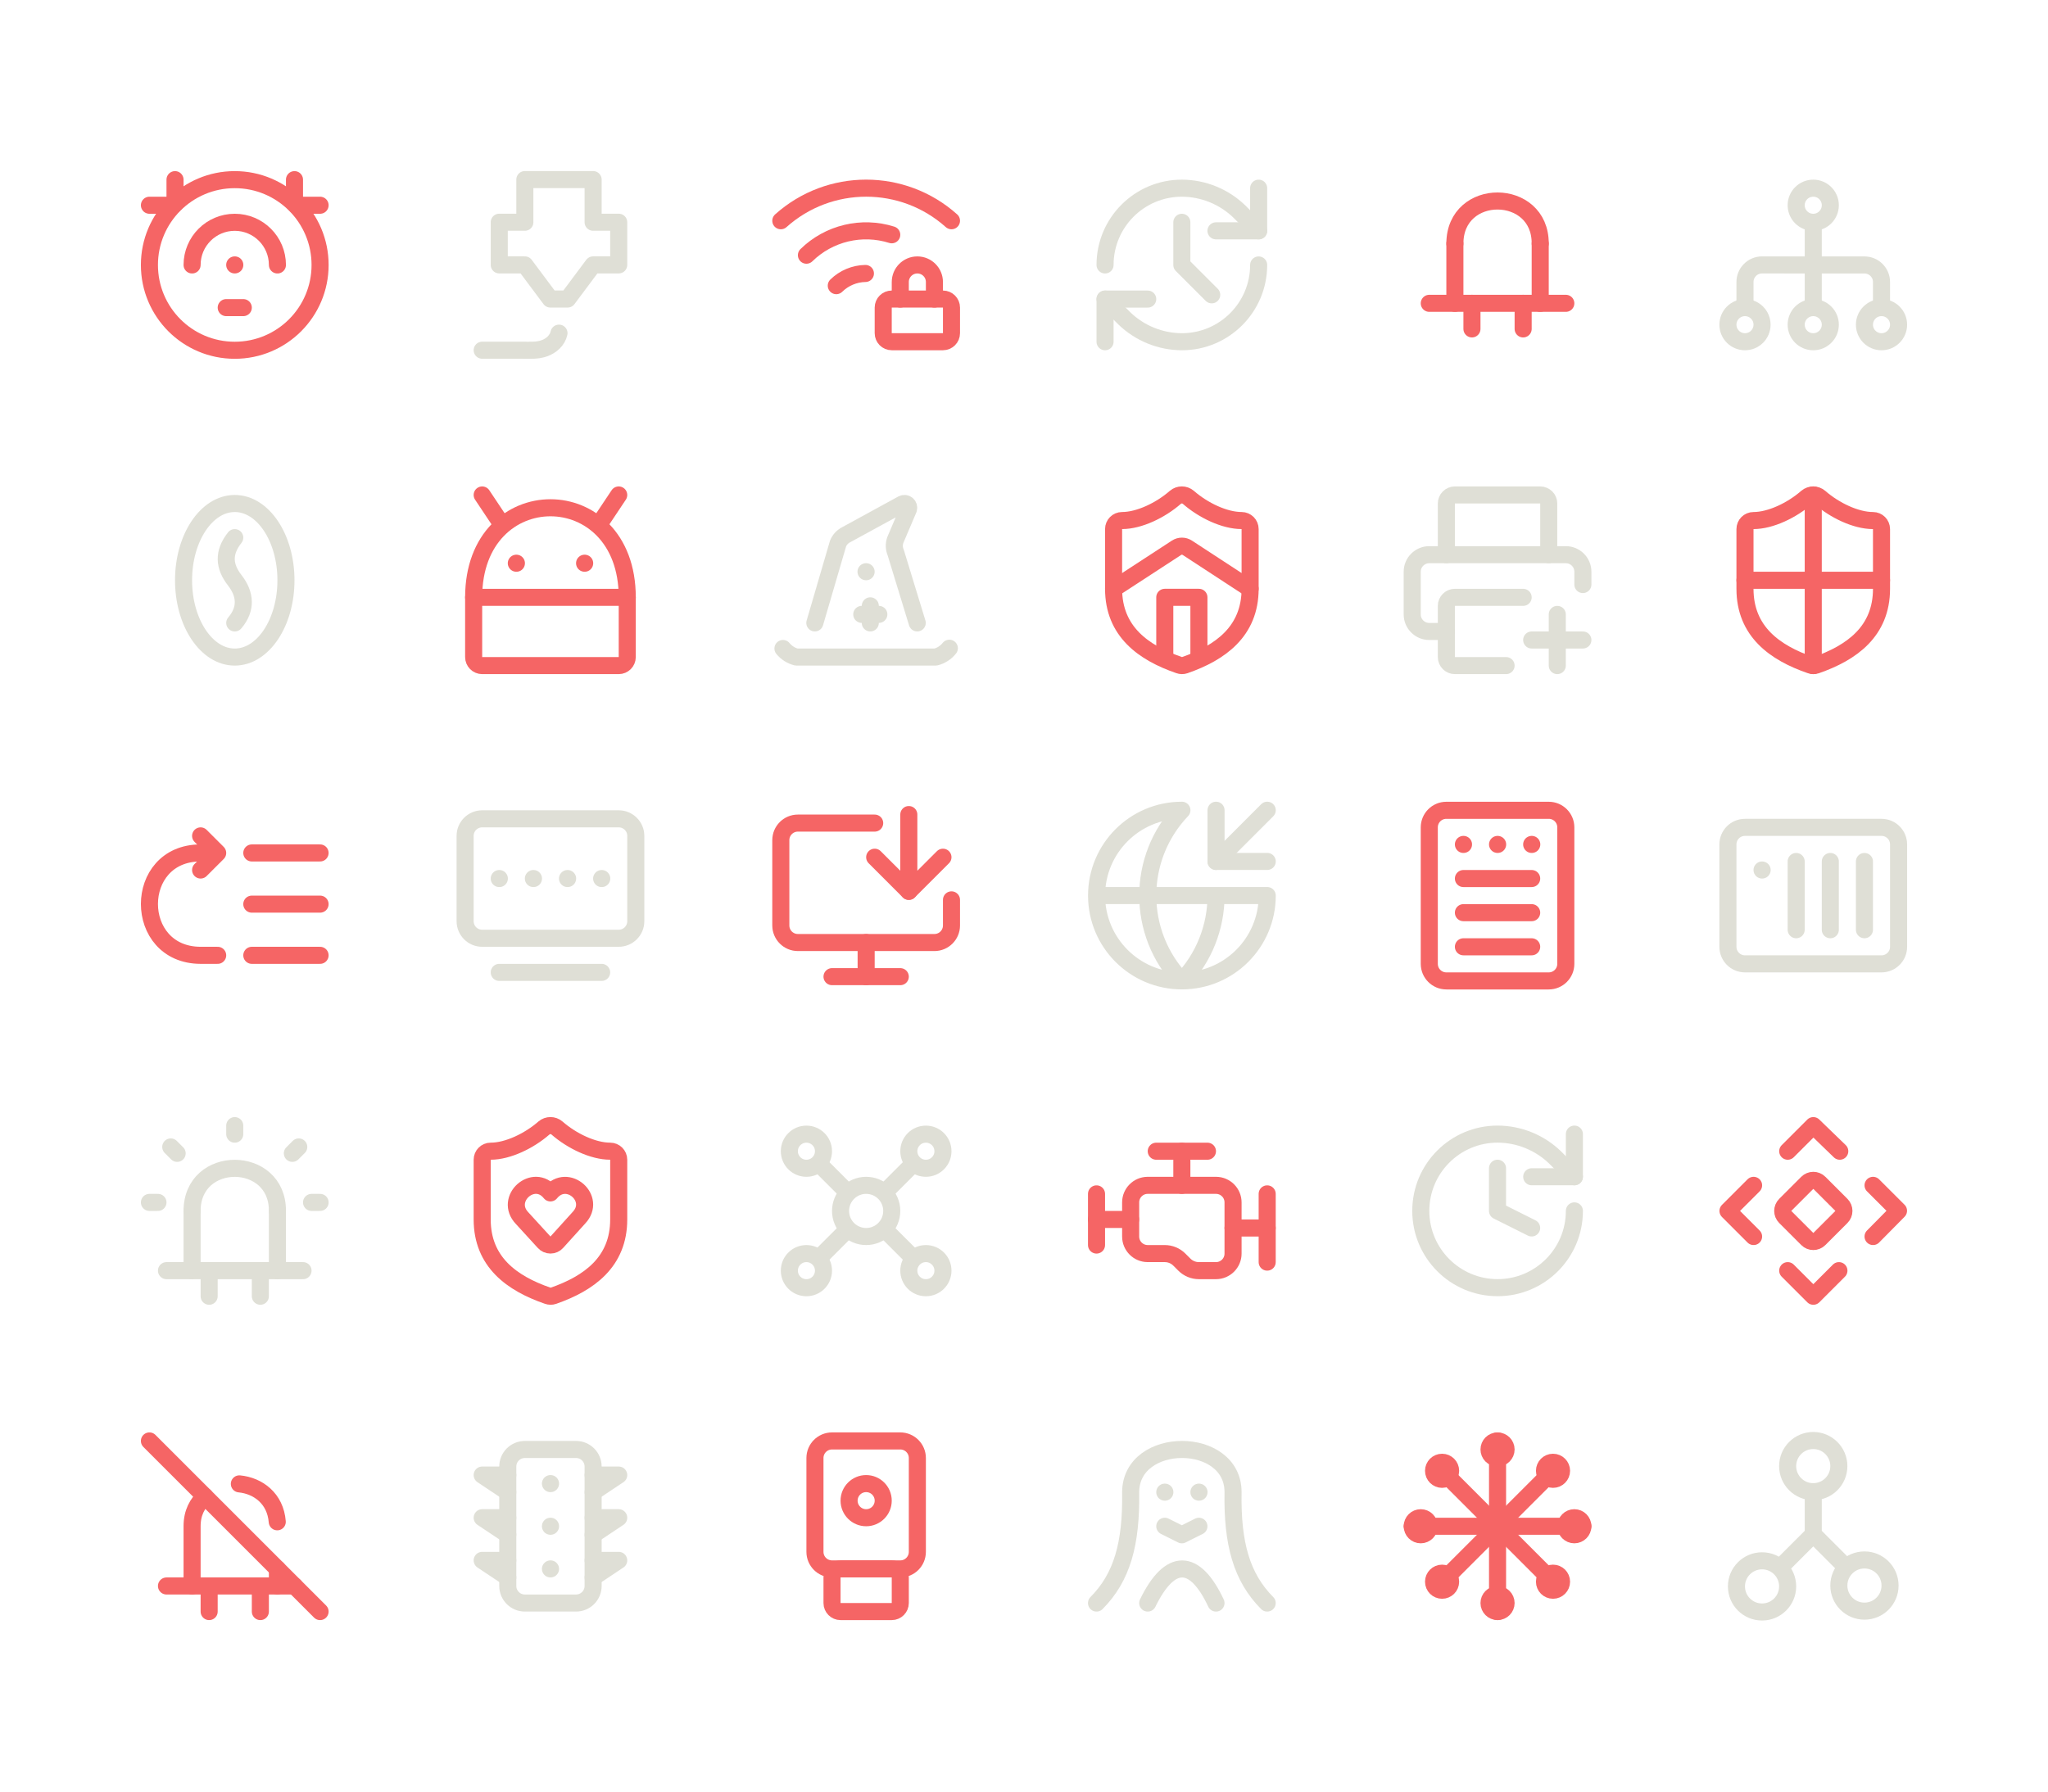
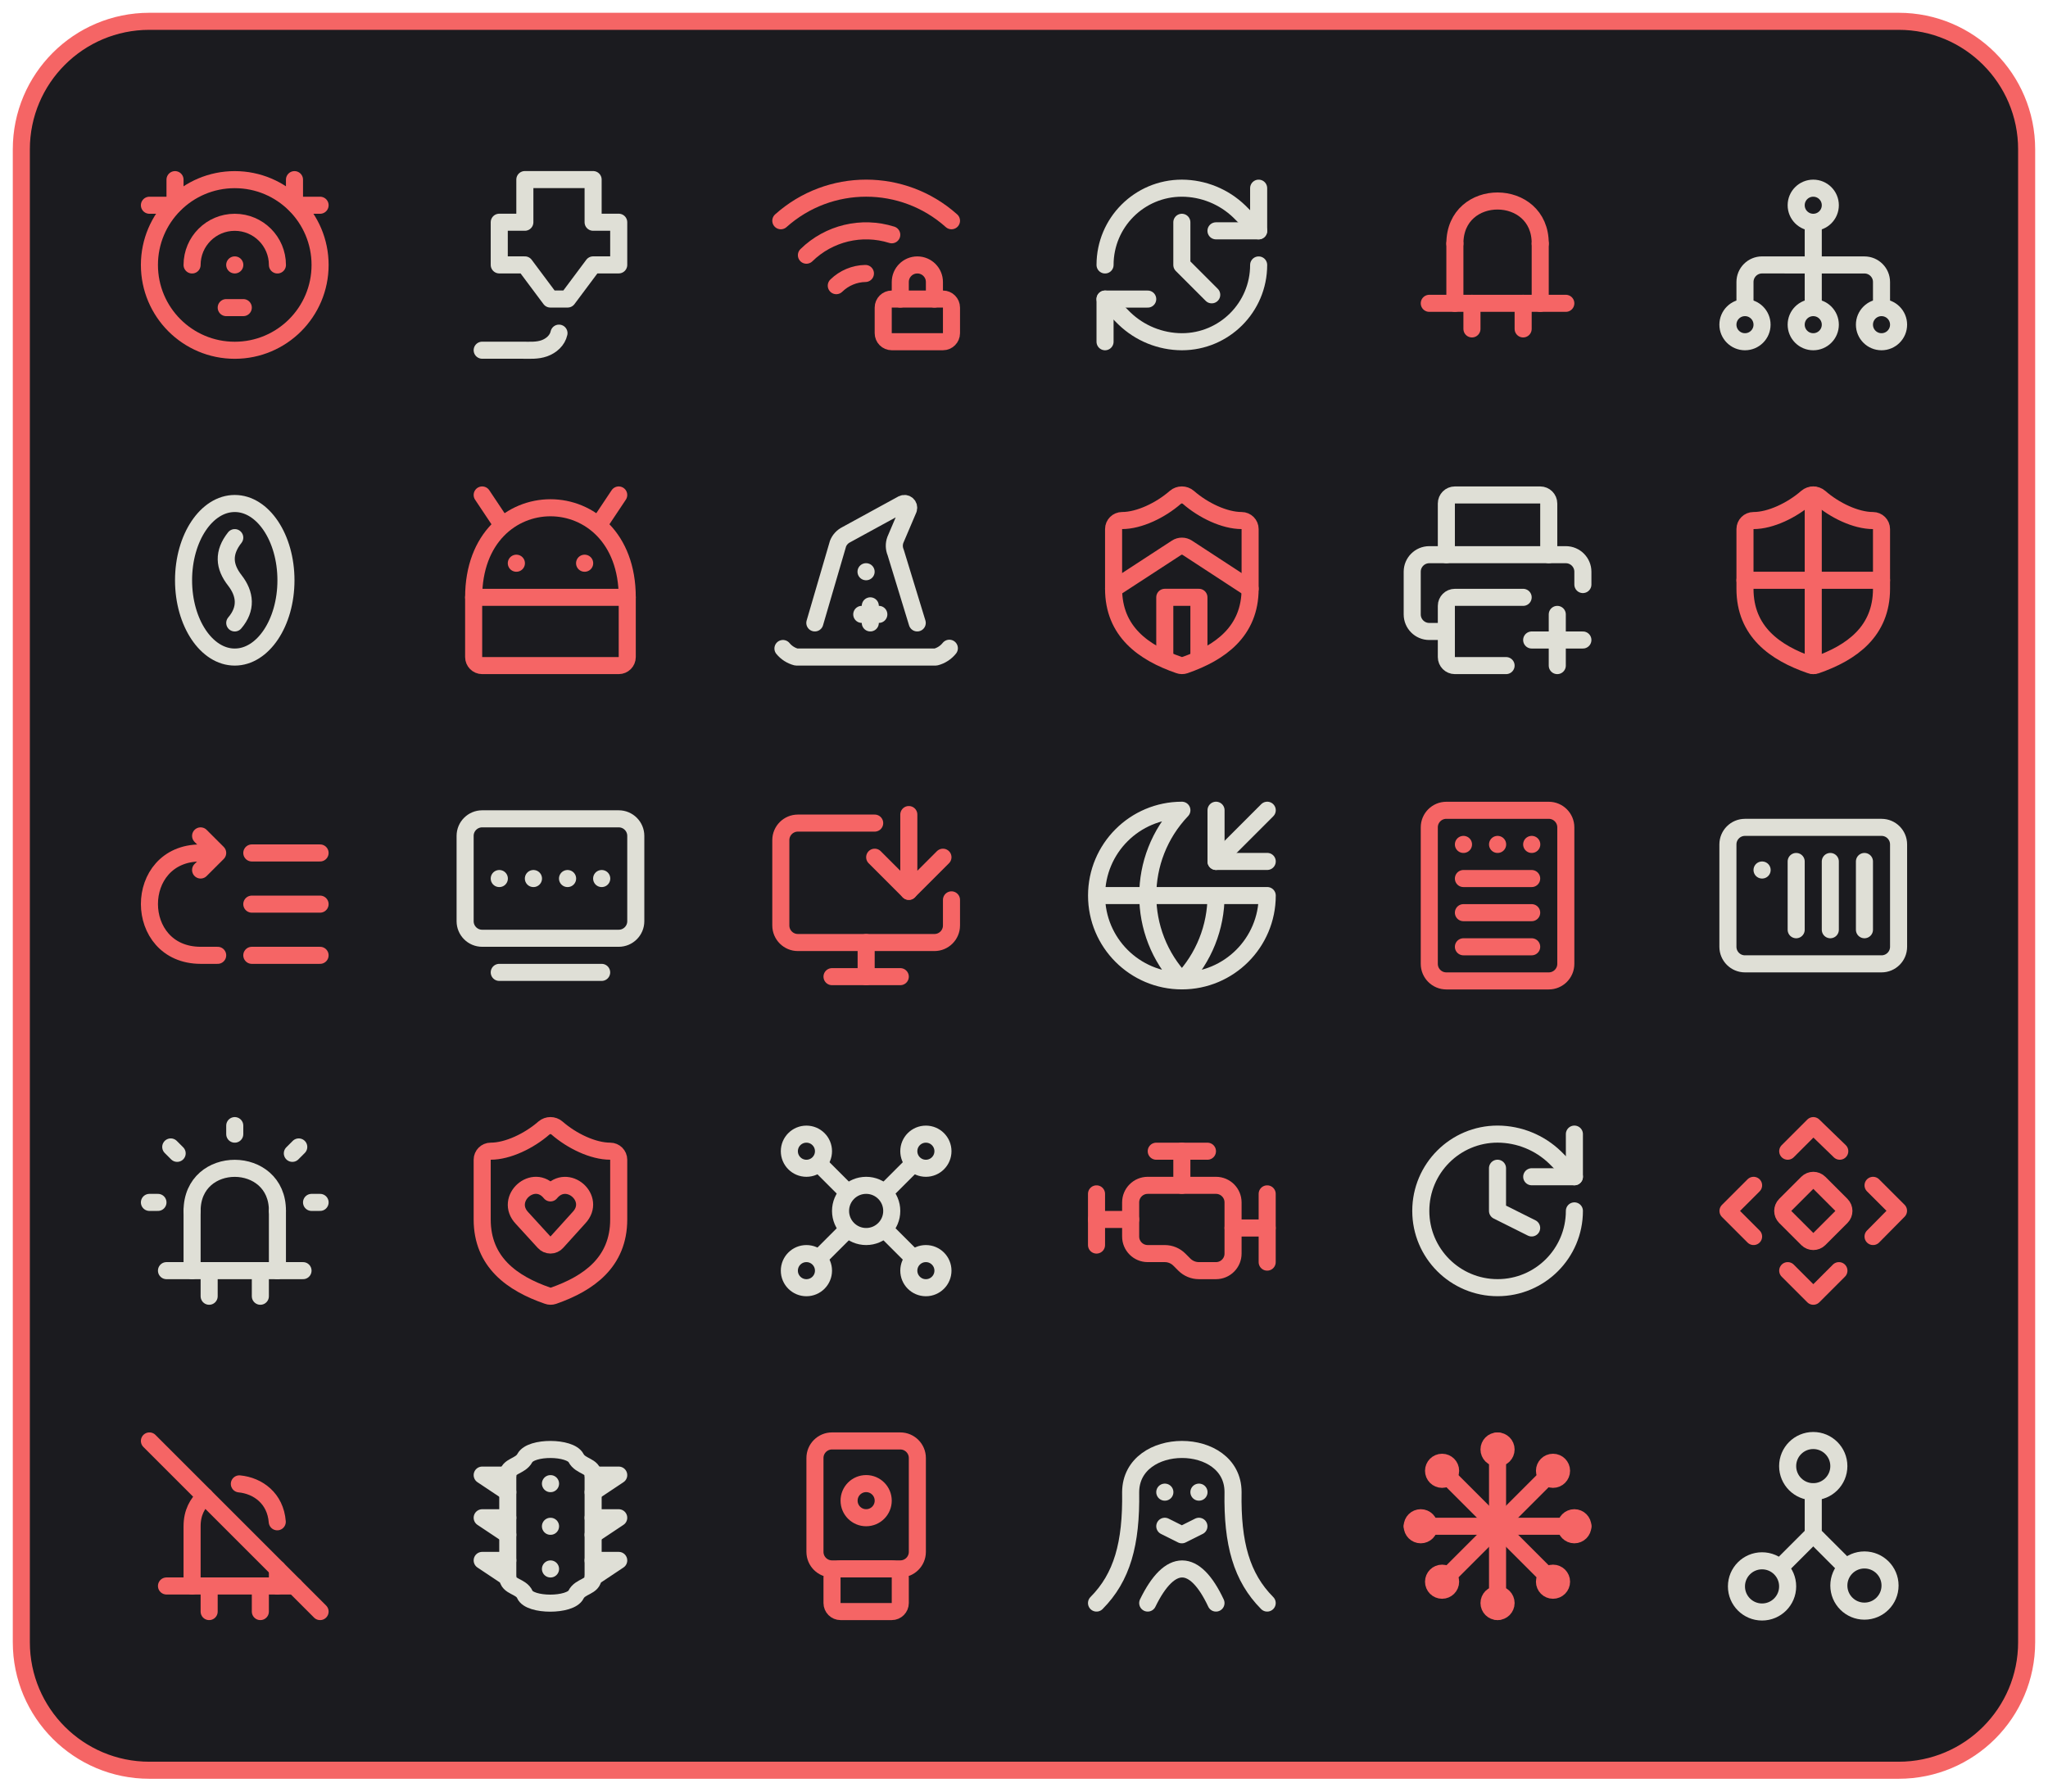
<svg xmlns="http://www.w3.org/2000/svg" width="240" height="210" viewBox="0 0 63.5 55.563" version="1.1" id="svg1" xml:space="preserve">
  <defs id="defs1" />
-   <rect style="display:none;fill:#1b1b1f;fill-opacity:1;stroke:#f56565;stroke-width:0.265;stroke-opacity:1" id="rect3" width="62.177" height="54.24" x="0.661" y="0.661" rx="3.969" ry="3.969" />
+   <rect style="display:inline;fill:#1b1b1f;fill-opacity:1;stroke:#f56565;stroke-width:0.529;stroke-opacity:1;stroke-dasharray:none" id="rect3" width="62.177" height="54.24" x="0.661" y="0.661" rx="3.969" ry="3.969" />
  <g id="g32" transform="translate(0.00903101,0.06229307)">
    <g style="fill:none;stroke:#f56565;stroke-width:2;stroke-linecap:round;stroke-linejoin:round;stroke-opacity:1" id="g5" transform="matrix(0.2645833,0,0,0.2645833,33.46027,34.31753)">
      <path d="M 16,8 H 8 a 2,2 135 0 0 -2,2 v 4 a 2,2 45 0 0 2,2 h 2 a 2.414,2.414 22.5 0 1 1.707,0.707 l 0.586,0.586 a 2.414,2.414 22.5 0 0 1.707,0.707 h 2 a 2,2 135 0 0 2,-2 v -6 a 2,2 45 0 0 -2,-2 z" stroke-linejoin="round" stroke-width="2" id="path1-0" transform="translate(0,1)" style="stroke:#f56565;stroke-opacity:1" />
      <path d="M 6,13 H 2" stroke-linejoin="round" stroke-width="2" id="path2-626" style="stroke:#f56565;stroke-opacity:1" />
      <path d="m 2,10 v 6" stroke-linejoin="round" stroke-width="2" id="path3-1" style="stroke:#f56565;stroke-opacity:1" />
      <path d="m 18,14 h 4" stroke-linejoin="round" stroke-width="2" id="path4-8" style="stroke:#f56565;stroke-opacity:1" />
      <path d="m 22,10 v 8" stroke-linejoin="round" stroke-width="2" id="path5-7" style="stroke:#f56565;stroke-opacity:1" />
      <path d="M 12,9 V 5" stroke-linejoin="round" stroke-width="2" id="path6-9" style="stroke:#f56565;stroke-opacity:1" />
      <path d="m 9,5 h 6" stroke-linejoin="round" stroke-width="2" id="path7" style="stroke:#f56565;stroke-opacity:1" />
    </g>
    <g style="fill:none;stroke:#dfdfd6;stroke-width:2;stroke-linecap:round;stroke-linejoin:round;stroke-opacity:1" id="g4" transform="matrix(0.2645833,0,0,0.2645833,4.094474,14.75906)">
      <path d="m 12,7 c -1.399,1.774 -1.26,3.382 0,5 1.26,1.618 1.411,3.349 0,5" id="path1-36" style="stroke:#dfdfd6;stroke-opacity:1" />
      <ellipse cx="12" cy="12" rx="6" ry="9" id="ellipse1" style="stroke:#dfdfd6;stroke-opacity:1" />
    </g>
    <g style="fill:none;stroke:#f56565;stroke-width:2;stroke-linecap:round;stroke-linejoin:round;stroke-opacity:1" id="g2" transform="matrix(0.2645833,0,0,0.2645833,13.88307,14.75906)">
      <path d="m 16,10 h 0.01" id="path1-3" style="stroke:#f56565;stroke-opacity:1" />
      <path d="M 18,5 20,2" id="path2-6" style="stroke:#f56565;stroke-opacity:1" />
      <path d="M 21,14 C 21,0 3,0 3,14 Z" id="path3-7" style="stroke:#f56565;stroke-opacity:1" />
      <path d="m 3,14 v 7 a 1,1 45 0 0 1,1 h 16 a 1,1 135 0 0 1,-1 v -7" id="path4-5" style="stroke:#f56565;stroke-opacity:1" />
      <path d="M 6,5 4,2" id="path5-3" style="stroke:#f56565;stroke-opacity:1" />
      <path d="M 8,10 H 8.01" id="path6" style="stroke:#f56565;stroke-opacity:1" />
    </g>
    <g style="fill:none;stroke:#f56565;stroke-width:2;stroke-linecap:round;stroke-linejoin:round;stroke-opacity:1" id="g1" transform="matrix(0.2645833,0,0,0.2645833,53.03971,34.31753)">
      <path d="M 15.1,5 12,2 9,5" id="path1" style="stroke:#f56565;stroke-opacity:1" />
      <path d="M 19,15 21.983,11.98 19,9" id="path2" style="stroke:#f56565;stroke-opacity:1" />
      <path d="m 5,9 -3,3 3,3" id="path3" style="stroke:#f56565;stroke-opacity:1" />
      <path d="m 8.707,11.293 a 1,1 90 0 0 0,1.414 l 2.586,2.586 a 1,1 0 0 0 1.414,0 l 2.586,-2.586 a 1,1 90 0 0 0,-1.414 L 12.707,8.707 a 1,1 0 0 0 -1.414,0 z" id="path4" style="stroke:#f56565;stroke-opacity:1" />
      <path d="m 9,19 3,3 3,-3" id="path5" style="stroke:#f56565;stroke-opacity:1" />
    </g>
    <g style="fill:none;stroke:#dfdfd6;stroke-width:2;stroke-linecap:round;stroke-linejoin:round;stroke-opacity:1" id="g3" transform="matrix(0.2645833,0,0,0.2645833,33.46027,4.97983)">
      <path d="m 12,7 v 5 l 3.5,3.5" id="path1-5" style="stroke:#dfdfd6;stroke-opacity:1" />
      <path d="M 21,12 A 9,9 0 0 1 12,21 9.75,9.75 0 0 1 5.26,18.26 L 3,16" id="path2-62" style="stroke:#dfdfd6;stroke-opacity:1" />
      <path d="M 21,3 V 8 H 16" id="path3-9" style="stroke:#dfdfd6;stroke-opacity:1" />
      <path d="m 3,12 a 9,9 0 0 1 9,-9 9.75,9.75 0 0 1 6.74,2.74 L 21,8" id="path4-1" style="stroke:#dfdfd6;stroke-opacity:1" />
      <path d="M 8,16 H 3 v 5" id="path5-2" style="stroke:#dfdfd6;stroke-opacity:1" />
    </g>
    <g style="fill:none;stroke:#dfdfd6;stroke-width:2;stroke-linecap:round;stroke-linejoin:round;stroke-opacity:1" id="g6" transform="matrix(0.2645833,0,0,0.2645833,33.46191,24.53665)">
      <path d="M 16,8 22,2" id="path1-2" style="stroke:#dfdfd6;stroke-opacity:1" />
      <path d="M 2,12 H 22 A 10,10 0 1 1 12,2 14.5,14.5 0 0 0 12,22 14.5,14.5 0 0 0 16,12" id="path2-0" style="stroke:#dfdfd6;stroke-opacity:1" />
      <path d="M 22,8 H 16 V 2" id="path3-2" style="stroke:#dfdfd6;stroke-opacity:1" />
    </g>
    <g style="fill:none;stroke:#dfdfd6;stroke-width:2;stroke-linecap:round;stroke-linejoin:round;stroke-opacity:1" id="g7" transform="matrix(0.2645833,0,0,0.2645833,13.88307,24.53829)">
      <rect x="2" y="3" width="20" height="14" rx="2" ry="2" id="rect1" style="stroke:#dfdfd6;stroke-opacity:1" />
      <path d="M 6,21 H 18" id="path1-37" style="stroke:#dfdfd6;stroke-opacity:1" />
      <line x1="6" x2="6.01" y1="10" y2="10" id="line1" style="stroke:#dfdfd6;stroke-opacity:1" />
      <line x1="10" x2="10.01" y1="10" y2="10" id="line2" style="stroke:#dfdfd6;stroke-opacity:1" />
      <line x1="14" x2="14.01" y1="10" y2="10" id="line3" style="stroke:#dfdfd6;stroke-opacity:1" />
      <line x1="18" x2="18.01" y1="10" y2="10" id="line4" style="stroke:#dfdfd6;stroke-opacity:1" />
    </g>
    <g style="fill:none;stroke:#dfdfd6;stroke-width:2;stroke-linecap:round;stroke-linejoin:round;stroke-opacity:1" id="g8" transform="matrix(0.2645833,0,0,0.2645833,23.67167,34.31753)">
      <path d="m 14.5,14.5 3,3" id="path1-59" style="stroke:#dfdfd6;stroke-opacity:1" />
      <path d="m 14.5,9.5 3,-3" id="path2-2" style="stroke:#dfdfd6;stroke-opacity:1" />
      <path d="m 9.5,14.5 -3,3" id="path3-28" style="stroke:#dfdfd6;stroke-opacity:1" />
      <path d="m 9.5,9.5 -3,-3" id="path4-9" style="stroke:#dfdfd6;stroke-opacity:1" />
      <circle cx="12" cy="12" r="3" id="circle4" style="stroke:#dfdfd6;stroke-opacity:1" />
      <circle cx="19" cy="19" r="2" id="circle5" style="stroke:#dfdfd6;stroke-opacity:1" />
      <circle cx="19" cy="5" r="2" id="circle6" style="stroke:#dfdfd6;stroke-opacity:1" />
      <circle cx="5" cy="19" r="2" id="circle7" style="stroke:#dfdfd6;stroke-opacity:1" />
      <circle cx="5" cy="5" r="2" id="circle8" style="stroke:#dfdfd6;stroke-opacity:1" />
    </g>
    <g style="fill:none;stroke:#f56565;stroke-width:2;stroke-linecap:round;stroke-linejoin:round;stroke-opacity:1" id="g9" transform="matrix(0.2645833,0,0,0.2645833,23.67167,24.67059)">
      <path d="m 12,17 v 4" id="path1-7" style="stroke:#f56565;stroke-opacity:1" />
      <path d="M 13,3 H 4 A 2,2 0 0 0 2,5 v 10 a 2,2 0 0 0 2,2 h 16 a 2,2 0 0 0 2,-2 v -3" id="path2-3" style="stroke:#f56565;stroke-opacity:1" />
      <path d="M 17,11 13,7" id="path3-6" style="stroke:#f56565;stroke-opacity:1" />
      <path d="m 17,2 v 9 l 4,-4" id="path4-12" style="stroke:#f56565;stroke-opacity:1" />
      <path d="m 8,21 h 8" id="path5-9" style="stroke:#f56565;stroke-opacity:1" />
    </g>
    <g style="fill:none;stroke:#f56565;stroke-width:2;stroke-linecap:round;stroke-linejoin:round;stroke-opacity:1" id="g10" transform="matrix(0.2645833,0,0,0.2645833,23.67167,44.09676)">
      <circle cx="12" cy="9" r="2" id="circle1" style="stroke:#f56565;stroke-opacity:1" />
      <rect x="6" y="2" width="12" height="15" rx="2" id="rect1-3" style="stroke:#f56565;stroke-opacity:1" />
      <rect x="8" y="17" width="8" height="5" rx="1" id="rect2" style="stroke:#f56565;stroke-opacity:1" />
    </g>
    <g style="fill:none;stroke:#f56565;stroke-width:2;stroke-linecap:round;stroke-linejoin:round;stroke-opacity:1" id="g11" transform="matrix(0.2645833,0,0,0.2645833,43.24887,4.317528)">
      <path d="M 4,19 H 20" id="path1-1" style="stroke:#f56565;stroke-opacity:1" />
      <path d="m 9,19 v 3" id="path2-9" style="stroke:#f56565;stroke-opacity:1" />
      <path d="m 15,19 v 3" id="path3-4" style="stroke:#f56565;stroke-opacity:1" />
      <path d="M 7,19 V 12" id="path4-7" style="stroke:#f56565;stroke-opacity:1" />
      <path d="M 17,19 V 12" id="path5-8" style="stroke:#f56565;stroke-opacity:1" />
      <path d="M 7,12 C 7.002,5.305 17.039,5.379 17,12" id="path6-4" style="stroke:#f56565;stroke-opacity:1" />
    </g>
    <g style="fill:none;stroke:#dfdfd6;stroke-width:2;stroke-linecap:round;stroke-linejoin:round;stroke-opacity:1" id="g12" transform="matrix(0.2645833,0,0,0.2645833,4.094474,34.31753)">
      <path d="M 4,19 H 20" id="path1-50" style="stroke:#dfdfd6;stroke-opacity:1" />
      <path d="m 9,19 v 3" id="path2-36" style="stroke:#dfdfd6;stroke-opacity:1" />
      <path d="m 15,19 v 3" id="path3-10" style="stroke:#dfdfd6;stroke-opacity:1" />
      <path d="M 7,19 V 12" id="path4-6" style="stroke:#dfdfd6;stroke-opacity:1" />
      <path d="M 17,19 V 12" id="path5-32" style="stroke:#dfdfd6;stroke-opacity:1" />
      <path d="M 7,12 C 7.002,5.305 17.039,5.379 17,12" id="path6-0" style="stroke:#dfdfd6;stroke-opacity:1" />
      <path d="M 12,3 V 2" id="path7-6" style="stroke:#dfdfd6;stroke-opacity:1" />
      <path d="M 18.75,5.25 19.5,4.5" id="path8" style="stroke:#dfdfd6;stroke-opacity:1" />
      <path d="M 5.25,5.25 4.5,4.5" id="path9" style="stroke:#dfdfd6;stroke-opacity:1" />
      <path d="m 21,11 h 1" id="path10" style="stroke:#dfdfd6;stroke-opacity:1" />
      <path d="M 3,11 H 2" id="path11" style="stroke:#dfdfd6;stroke-opacity:1" />
    </g>
    <g style="fill:none;stroke:#dfdfd6;stroke-width:2;stroke-linecap:round;stroke-linejoin:round;stroke-opacity:1" id="g13" transform="matrix(0.2645833,0,0,0.2645833,14.14766,4.977926)">
      <path d="m 12,20 c -0.184,0.853 -0.901,1.48 -1.707,1.771 C 9.449,22.076 8.547,22 7.668,22 H 3" id="path1-15" style="stroke:#dfdfd6;stroke-opacity:1" />
      <path d="m 8,2 h 8 v 5 h 3 v 5 h -3 l -2.987,4 H 10.986 L 8,12 H 5 V 7 h 3 z" id="path2-5" style="stroke:#dfdfd6;stroke-opacity:1" />
    </g>
    <g style="fill:none;stroke:#dfdfd6;stroke-width:2;stroke-linecap:round;stroke-linejoin:round;stroke-opacity:1" id="g14" transform="matrix(0.2645833,0,0,0.2645833,43.24887,14.75906)">
      <path d="M 13,22 H 7 A 1,1 0 0 1 6,21 v -6 a 1,1 0 0 1 1,-1 h 8" id="path1-4" style="stroke:#dfdfd6;stroke-opacity:1" />
      <path d="m 16,19 h 6" id="path2-7" style="stroke:#dfdfd6;stroke-opacity:1" />
      <path d="m 19,16 v 6" id="path3-65" style="stroke:#dfdfd6;stroke-opacity:1" />
      <path d="M 6,18 H 4 A 2,2 0 0 1 2,16 V 11 A 2,2 0 0 1 4,9 h 16 a 2,2 0 0 1 2,2 v 1.5" id="path4-69" style="stroke:#dfdfd6;stroke-opacity:1" />
      <path d="M 6,9 V 3 A 1,1 0 0 1 7,2 h 10 a 1,1 0 0 1 1,1 v 6" id="path5-37" style="stroke:#dfdfd6;stroke-opacity:1" />
    </g>
    <g style="fill:none;stroke:#f56565;stroke-width:2;stroke-linecap:round;stroke-linejoin:round;stroke-opacity:1" id="g15" transform="matrix(0.2645833,0,0,0.2645833,4.094127,24.80288)">
      <path d="M 22,12 H 14" id="path1-45" style="stroke:#f56565;stroke-opacity:1" />
      <path d="M 22,18 H 14" id="path2-25" style="stroke:#f56565;stroke-opacity:1" />
      <path d="M 22,6 H 14" id="path3-47" style="stroke:#f56565;stroke-opacity:1" />
      <path d="M 8,4 10,6 8,8" id="path4-4" style="stroke:#f56565;stroke-opacity:1" />
      <path d="M 8,6 C -0.007,5.993 0.014,17.979 8,18 h 2" id="path5-4" style="stroke:#f56565;stroke-opacity:1" />
    </g>
    <g style="fill:none;stroke:#f56565;stroke-width:2;stroke-linecap:round;stroke-linejoin:round;stroke-opacity:1" id="g16" transform="matrix(0.2645833,0,0,0.2645833,4.094474,4.97983)">
      <path d="m 11,17 h 2" id="path1-30" style="stroke:#f56565;stroke-opacity:1" />
      <path d="m 11.996,11.995 h 0.01" id="path2-78" style="stroke:#f56565;stroke-opacity:1" />
      <path d="M 17,12 A 5,5 0 0 0 7,12" id="path3-68" style="stroke:#f56565;stroke-opacity:1" />
      <path d="M 19,2 V 4.8" id="path4-84" style="stroke:#f56565;stroke-opacity:1" />
      <path d="M 2,5 H 4.8" id="path5-31" style="stroke:#f56565;stroke-opacity:1" />
      <path d="M 22,5 H 19.2" id="path6-49" style="stroke:#f56565;stroke-opacity:1" />
      <path d="M 5,2 V 4.8" id="path7-2" style="stroke:#f56565;stroke-opacity:1" />
      <circle cx="12" cy="12" r="10" id="circle7-0" style="stroke:#f56565;stroke-opacity:1" />
    </g>
    <g style="fill:none;stroke:#dfdfd6;stroke-width:2;stroke-linecap:round;stroke-linejoin:round;stroke-opacity:1" id="g17" transform="matrix(0.2645833,0,0,0.2645833,53.03746,24.53829)">
      <rect x="2" y="4" width="20" height="16" rx="2" ry="2" stroke-width="2" id="rect1-6" style="stroke:#dfdfd6;stroke-opacity:1" />
      <line x1="6" x2="6.01" y1="9" y2="9" id="line1-8" style="stroke:#dfdfd6;stroke-opacity:1" />
      <path d="M 18,16 V 8" id="path1-9" style="stroke:#dfdfd6;stroke-opacity:1" />
      <path d="M 14,16 V 8" id="path2-26" style="stroke:#dfdfd6;stroke-opacity:1" />
      <path d="M 10,16 V 8" id="path3-64" style="stroke:#dfdfd6;stroke-opacity:1" />
    </g>
    <g style="fill:none;stroke:#f56565;stroke-width:2;stroke-linecap:round;stroke-linejoin:round;stroke-opacity:1" id="g18" transform="matrix(0.2645833,0,0,0.2645833,43.24887,24.53829)">
      <path d="m 12,6 h 0.01" id="path1-95" style="stroke:#f56565;stroke-opacity:1" />
      <path d="m 16,6 h 0.01" id="path2-04" style="stroke:#f56565;stroke-opacity:1" />
      <path d="m 8,10 h 8" id="path3-8" style="stroke:#f56565;stroke-opacity:1" />
      <path d="m 8,14 h 8" id="path4-71" style="stroke:#f56565;stroke-opacity:1" />
      <path d="m 8,18 h 8" id="path5-72" style="stroke:#f56565;stroke-opacity:1" />
      <path d="M 8,6 H 8.01" id="path6-7" style="stroke:#f56565;stroke-opacity:1" />
      <rect x="4" y="2" width="16" height="20" rx="2" id="rect6" style="stroke:#f56565;stroke-opacity:1" />
    </g>
    <g style="fill:none;stroke:#f56565;stroke-width:2;stroke-linecap:round;stroke-linejoin:round;stroke-opacity:1" id="g19" transform="matrix(0.2645833,0,0,0.2645833,13.88307,34.31675)">
      <path d="m 20,13 c 0,5 -3.5,7.5 -7.66,8.95 A 1,1 0 0 1 11.67,21.94 C 7.5,20.5 4,18 4,13 V 6 A 1,1 0 0 1 5,5 C 7,5 9.5,3.8 11.24,2.28 a 1.17,1.17 0 0 1 1.52,0 C 14.51,3.81 17,5 19,5 a 1,1 0 0 1 1,1 z" id="path1-22" style="stroke:#f56565;stroke-opacity:1" />
      <path d="M 8.683,12.853 C 6.512,10.589 10.039,7.442 12,9.89 c 1.965,-2.416 5.477,0.65 3.336,2.912 l -2.582,2.856 a 1,1 0 0 1 -1.507,0 z" id="path2-61" style="stroke:#f56565;stroke-opacity:1" />
    </g>
    <g style="fill:none;stroke:#f56565;stroke-width:2;stroke-linecap:round;stroke-linejoin:round;stroke-opacity:1" id="g20" transform="matrix(0.2645833,0,0,0.2645833,33.46027,14.75829)">
      <path d="m 14,21 v -7 h -4 v 7" id="path1-06" style="stroke:#f56565;stroke-opacity:1" />
      <path d="m 20,13 c 0,5 -3.5,7.5 -7.66,8.95 A 1,1 0 0 1 11.67,21.94 C 7.5,20.5 4,18 4,13 V 6 A 1,1 0 0 1 5,5 C 7,5 9.5,3.8 11.24,2.28 a 1.17,1.17 0 0 1 1.52,0 C 14.51,3.81 17,5 19,5 a 1,1 0 0 1 1,1 z" id="path2-1" style="stroke:#f56565;stroke-opacity:1" />
      <path d="m 4,13 7.38,-4.81 a 1.15,1.15 0.026 0 1 1.256,0 L 20,13" id="path3-5" style="stroke:#f56565;stroke-opacity:1" />
    </g>
    <g style="fill:none;stroke:#f56565;stroke-width:2;stroke-linecap:round;stroke-linejoin:round;stroke-opacity:1" id="g21" transform="matrix(0.2645833,0,0,0.2645833,53.03746,14.75868)">
      <path d="M 12,2 V 22" id="path1-94" style="stroke:#f56565;stroke-opacity:1" />
      <path d="m 20,13 c 0,5 -3.5,7.5 -7.66,8.95 A 1,1 0 0 1 11.67,21.94 C 7.5,20.5 4,18 4,13 V 6 A 1,1 0 0 1 5,5 C 7,5 9.5,3.8 11.24,2.28 a 1.17,1.17 0 0 1 1.52,0 C 14.51,3.81 17,5 19,5 a 1,1 0 0 1 1,1 z" id="path2-90" style="stroke:#f56565;stroke-opacity:1" />
      <path d="M 4,12 H 20" id="path3-91" style="stroke:#f56565;stroke-opacity:1" />
    </g>
    <g style="fill:none;stroke:#dfdfd6;stroke-width:2;stroke-linecap:round;stroke-linejoin:round;stroke-opacity:1" id="g22" transform="matrix(0.2645833,0,0,0.2645833,53.03746,4.97983)">
      <path d="M 12,7 V 17" id="path1-77" style="stroke:#dfdfd6;stroke-opacity:1" />
      <path d="M 20,17 V 14 A 2,2 45 0 0 18,12 H 12 A 1034,1034 0 0 1 6,11.996 2,2 0 0 0 4,14 v 3" id="path2-11" style="stroke:#dfdfd6;stroke-opacity:1" />
      <circle cx="12" cy="19" r="2" id="circle2" style="stroke:#dfdfd6;stroke-opacity:1" />
      <circle cx="12" cy="5" r="2" id="circle3" style="stroke:#dfdfd6;stroke-opacity:1" />
      <circle cx="20" cy="19" r="2" id="circle4-5" style="stroke:#dfdfd6;stroke-opacity:1" />
      <circle cx="4" cy="19" r="2" id="circle5-9" style="stroke:#dfdfd6;stroke-opacity:1" />
    </g>
-     <g style="fill:none;stroke:#dfdfd6;stroke-width:2;stroke-linecap:round;stroke-linejoin:round;stroke-opacity:1" id="g23" transform="matrix(0.2645833,0,0,0.2645833,13.88307,44.09676)">
-       <path d="m 12,12 h 0.01" id="path1-776" style="stroke:#dfdfd6;stroke-opacity:1" />
-       <path d="m 12,17 h 0.01" id="path2-73" style="stroke:#dfdfd6;stroke-opacity:1" />
-       <path d="m 12,7 h 0.01" id="path3-656" style="stroke:#dfdfd6;stroke-opacity:1" />
-       <path d="m 17,11 h 3 l -3,2" id="path4-3" style="stroke:#dfdfd6;stroke-opacity:1" />
-       <path d="m 17,16 h 3 l -3,2" id="path5-94" style="stroke:#dfdfd6;stroke-opacity:1" />
-       <path d="m 17,6 h 3 l -3,2" id="path6-8" style="stroke:#dfdfd6;stroke-opacity:1" />
-       <path d="M 7,11 H 4 l 3,2" id="path7-1" style="stroke:#dfdfd6;stroke-opacity:1" />
-       <path d="M 7,16 H 4 l 3,2" id="path8-2" style="stroke:#dfdfd6;stroke-opacity:1" />
-       <path d="M 7,6 H 4 l 3,2" id="path9-9" style="stroke:#dfdfd6;stroke-opacity:1" />
-       <rect x="7" y="3" width="10" height="18" rx="2" id="rect9" style="stroke:#dfdfd6;stroke-opacity:1" />
+     <g style="fill:none;stroke:#dfdfd6;stroke-width:2;stroke-linecap:round;stroke-linejoin:round;stroke-opacity:1" id="g30" transform="matrix(0.2645833,0,0,0.2645833,13.88312,44.0979)">
+       <path d="m 12,12 h 0.01" id="path1-3675" style="stroke:#dfdfd6;stroke-opacity:1" />
+       <path d="m 12,17 h 0.01" id="path2-35" style="stroke:#dfdfd6;stroke-opacity:1" />
+       <path d="m 12,7 h 0.01" id="path3-62" style="stroke:#dfdfd6;stroke-opacity:1" />
+       <path d="m 17,11 h 3 l -3,2" id="path4-91" style="stroke:#dfdfd6;stroke-opacity:1" />
+       <path d="m 17,16 h 3 l -3,2" id="path5-27" style="stroke:#dfdfd6;stroke-opacity:1" />
+       <path d="m 17,6 h 3 l -3,2" id="path6-09" style="stroke:#dfdfd6;stroke-opacity:1" />
+       <path d="M 7,11 H 4 l 3,2" id="path7-3" style="stroke:#dfdfd6;stroke-opacity:1" />
+       <path d="M 7,16 H 4 l 3,2" id="path8-6" style="stroke:#dfdfd6;stroke-opacity:1" />
+       <path d="M 7,6 H 4 l 3,2" id="path9-0" style="stroke:#dfdfd6;stroke-opacity:1" />
+       <path d="m 9,4 c 0.723,-1.357 5.312,-1.322 6,0 0.53,1.017 2,0.892 2,2 v 12 c 0,1.108 -1.509,1 -2,2 -0.662,1.35 -5.42,1.342 -6,0 C 8.565,18.994 7,19.108 7,18 V 6 C 7,4.892 8.464,5.006 9,4" id="path10-6" style="stroke:#dfdfd6;stroke-opacity:1" />
    </g>
    <g style="fill:none;stroke:#dfdfd6;stroke-width:2;stroke-linecap:round;stroke-linejoin:round;stroke-opacity:1" id="g24" transform="matrix(0.2645833,0,0,0.2645833,33.46027,44.09734)">
      <path d="m 10,12 2,1 2,-1" id="path1-39" style="stroke:#dfdfd6;stroke-opacity:1" />
      <path d="m 10,8 h 0.01" id="path2-08" style="stroke:#dfdfd6;stroke-opacity:1" />
      <path d="m 14,8 h 0.01" id="path3-85" style="stroke:#dfdfd6;stroke-opacity:1" />
      <path d="M 2,21 C 5,17.98 6.092,14.04 6,8 6.041,1.33 18.007,1.325 18,8 c -0.106,6.038 1.004,9.982 4,13" id="path4-0" style="stroke:#dfdfd6;stroke-opacity:1" />
      <path d="m 8,21 c 2.599,-5.345 5.508,-5.313 8,0" id="path5-96" style="stroke:#dfdfd6;stroke-opacity:1" />
    </g>
    <g style="fill:none;stroke:#dfdfd6;stroke-width:2;stroke-linecap:round;stroke-linejoin:round;stroke-opacity:1" id="g25" transform="matrix(0.2645833,0,0,0.2645833,43.2476,34.31614)">
      <path d="m 12,7 v 5 l 4,2" id="path1-38" style="stroke:#dfdfd6;stroke-opacity:1" />
      <path d="m 21.01,12 a 9,9 0 1 1 -9,-9 9.75,9.75 0 0 1 6.74,2.74 L 21.01,8" id="path2-56" style="stroke:#dfdfd6;stroke-opacity:1" />
      <path d="m 21.01,3 v 5 h -5" id="path3-11" style="stroke:#dfdfd6;stroke-opacity:1" />
    </g>
    <g style="fill:none;stroke:#f56565;stroke-width:2;stroke-linecap:round;stroke-linejoin:round;stroke-opacity:1" id="g26" transform="matrix(0.2645833,0,0,0.2645833,23.67167,4.714655)">
      <path d="m 2,7.82 a 15,15 0 0 1 20,0" id="path1-598" style="stroke:#f56565;stroke-opacity:1" />
      <path d="m 20,17 v -2 a 2,2 0 1 0 -4,0 v 2" id="path2-4" style="stroke:#f56565;stroke-opacity:1" />
      <path d="M 5,11.858 A 10,10 0 0 1 15,9.465" id="path3-81" style="stroke:#f56565;stroke-opacity:1" />
      <path d="M 8.5,15.429 A 5,5 0 0 1 11.914,14" id="path4-03" style="stroke:#f56565;stroke-opacity:1" />
      <rect x="14" y="17" width="8" height="5" rx="1" id="rect4" style="stroke:#f56565;stroke-opacity:1" />
    </g>
    <g style="fill:none;stroke:#dfdfd6;stroke-width:2;stroke-linecap:round;stroke-linejoin:round;stroke-opacity:1" id="g27" transform="matrix(0.2645833,0,0,0.2645833,23.66797,14.75828)">
      <path d="m 11.5,16 h 2" id="path1-04" style="stroke:#dfdfd6;stroke-opacity:1" />
      <path d="m 12,11 h 0.01" id="path2-44" style="stroke:#dfdfd6;stroke-opacity:1" />
      <path d="M 12.5,17 V 15" id="path3-476" style="stroke:#dfdfd6;stroke-opacity:1" />
      <path d="M 18,17 15.475,8.743 A 2,2 0 0 1 15.437,7.27 L 16.97,3.671 A 0.5,0.5 0 0 0 16.28,3.051 L 9.679,6.66 A 2,2 0 0 0 8.718,7.705 L 6,17" id="path4-31" style="stroke:#dfdfd6;stroke-opacity:1" />
      <path d="m 2.264,20 a 3,3 0 0 0 1.564,1 h 16.344 a 3,3 0 0 0 1.592,-1.032" id="path5-75" style="stroke:#dfdfd6;stroke-opacity:1" />
    </g>
    <g style="fill:none;stroke:#f56565;stroke-width:2;stroke-linecap:round;stroke-linejoin:round;stroke-opacity:1" id="g28" transform="matrix(0.2645833,0,0,0.2645833,43.24887,44.09676)">
      <path d="M 12,22 V 2" id="path1-8" style="stroke:#f56565;stroke-opacity:1" />
      <path d="M 2,12 H 22" id="path2-29" style="stroke:#f56565;stroke-opacity:1" />
      <path d="M 5,19 19,5" id="path3-96" style="stroke:#f56565;stroke-opacity:1" />
      <path d="M 5,5 19,19" id="path4-02" style="stroke:#f56565;stroke-opacity:1" />
      <circle cx="12" cy="21" r="1" fill="currentColor" id="circle4-7" style="stroke:#f56565;stroke-opacity:1" />
      <circle cx="12" cy="3" r="1" fill="currentColor" id="circle5-6" style="stroke:#f56565;stroke-opacity:1" />
      <circle cx="18.5" cy="18.5" r="1" fill="currentColor" id="circle6-1" style="stroke:#f56565;stroke-opacity:1" />
      <circle cx="18.5" cy="5.5" r="1" fill="currentColor" id="circle7-3" style="stroke:#f56565;stroke-opacity:1" />
      <circle cx="21" cy="12" r="1" fill="currentColor" id="circle8-2" style="stroke:#f56565;stroke-opacity:1" />
      <circle cx="3" cy="12" r="1" fill="currentColor" id="circle9" style="stroke:#f56565;stroke-opacity:1" />
      <circle cx="5.5" cy="18.5" r="1" fill="currentColor" id="circle10" style="stroke:#f56565;stroke-opacity:1" />
      <circle cx="5.5" cy="5.5" r="1" fill="currentColor" id="circle11" style="stroke:#f56565;stroke-opacity:1" />
    </g>
    <g style="fill:none;stroke:#dfdfd6;stroke-width:2;stroke-linecap:round;stroke-linejoin:round;stroke-opacity:1" id="g29" transform="matrix(0.2645833,0,0,0.2645833,53.03746,44.08353)">
      <path d="M 12,13 8.5,16.5" id="path1-159" style="stroke:#dfdfd6;stroke-opacity:1" />
      <path d="m 12,8 v 5 l 3.6,3.6" id="path2-91" style="stroke:#dfdfd6;stroke-opacity:1" />
      <circle cx="12" cy="5" r="3" id="circle2-4" style="stroke:#dfdfd6;stroke-opacity:1" />
      <circle cx="18" cy="19" r="3" id="circle3-9" style="stroke:#dfdfd6;stroke-opacity:1" />
      <circle cx="6" cy="19.1" r="3" id="circle4-1" style="stroke:#dfdfd6;stroke-opacity:1" />
    </g>
    <g style="fill:none;stroke:#f56565;stroke-width:2;stroke-linecap:round;stroke-linejoin:round;stroke-opacity:1" id="g31" transform="matrix(0.2645833,0,0,0.2645833,4.094474,44.09676)">
      <path d="m 15,19 v 3" id="path1-367" style="stroke:#f56565;stroke-opacity:1" />
      <path d="M 16.981,11.477 C 16.766,8.732 14.721,7.245 12.539,7.033" id="path2-53" style="stroke:#f56565;stroke-opacity:1" />
      <path d="M 17,19 V 17" id="path3-56" style="stroke:#f56565;stroke-opacity:1" />
      <path d="M 2,2 22,22" id="path4-2" style="stroke:#f56565;stroke-opacity:1" />
      <path d="M 4,19 H 19" id="path5-91" style="stroke:#f56565;stroke-opacity:1" />
      <path d="M 8.5,8.5 C 7.625,9.33 7,10.397 7,12 v 7" id="path6-2" style="stroke:#f56565;stroke-opacity:1" />
      <path d="m 9,19 v 3" id="path7-7" style="stroke:#f56565;stroke-opacity:1" />
    </g>
  </g>
</svg>
